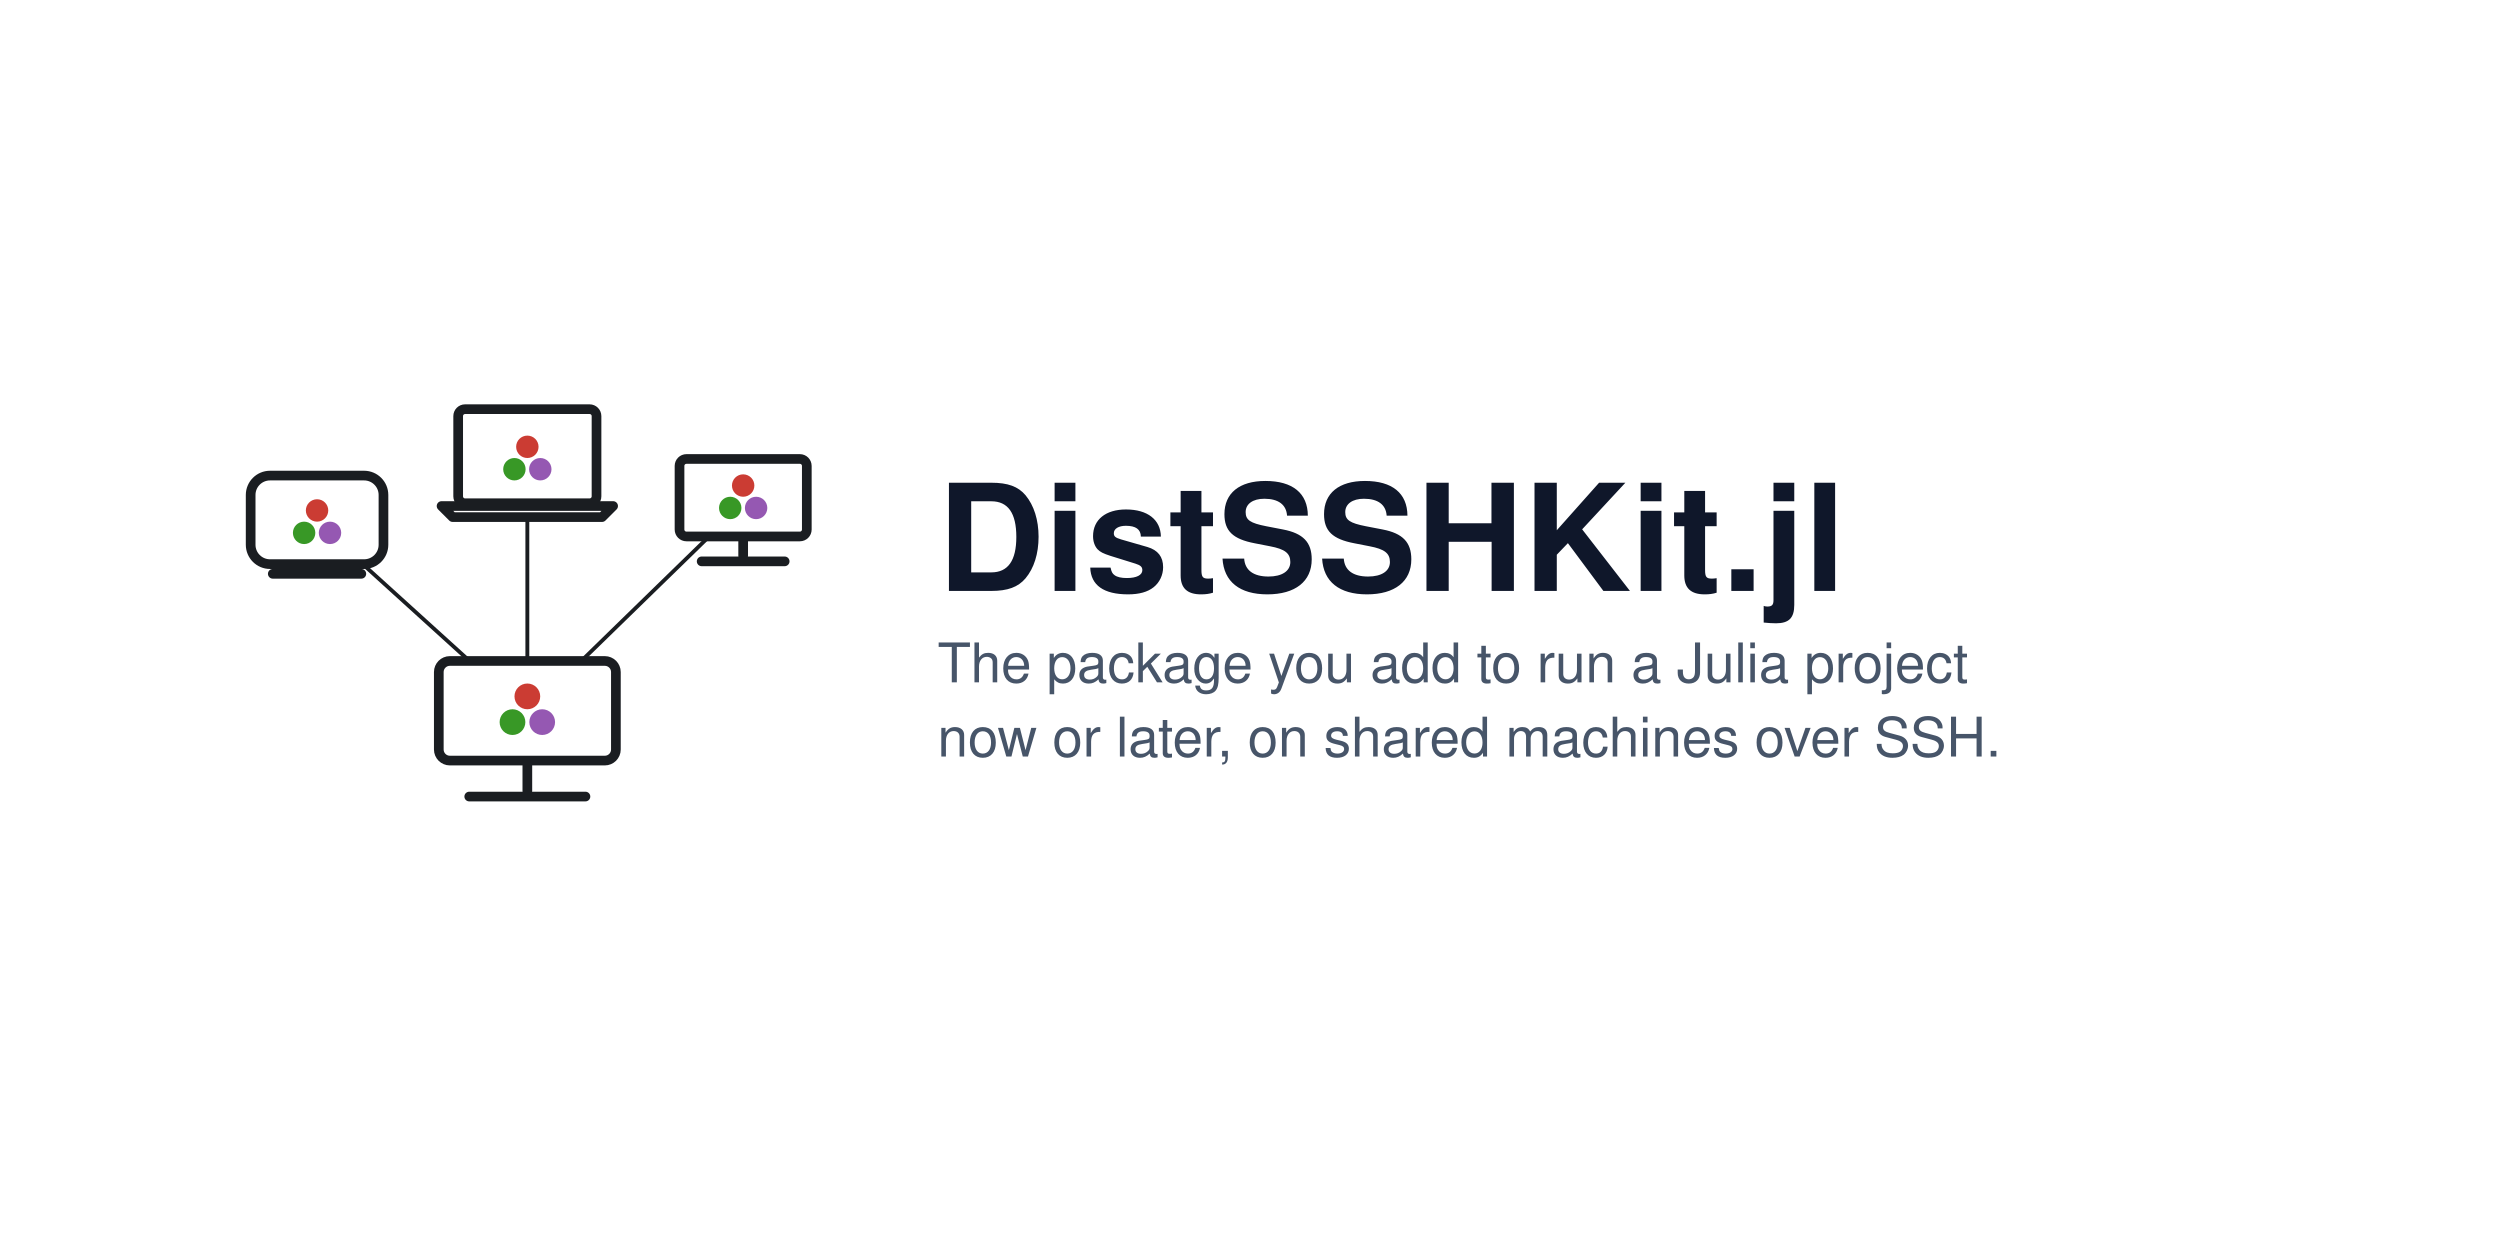
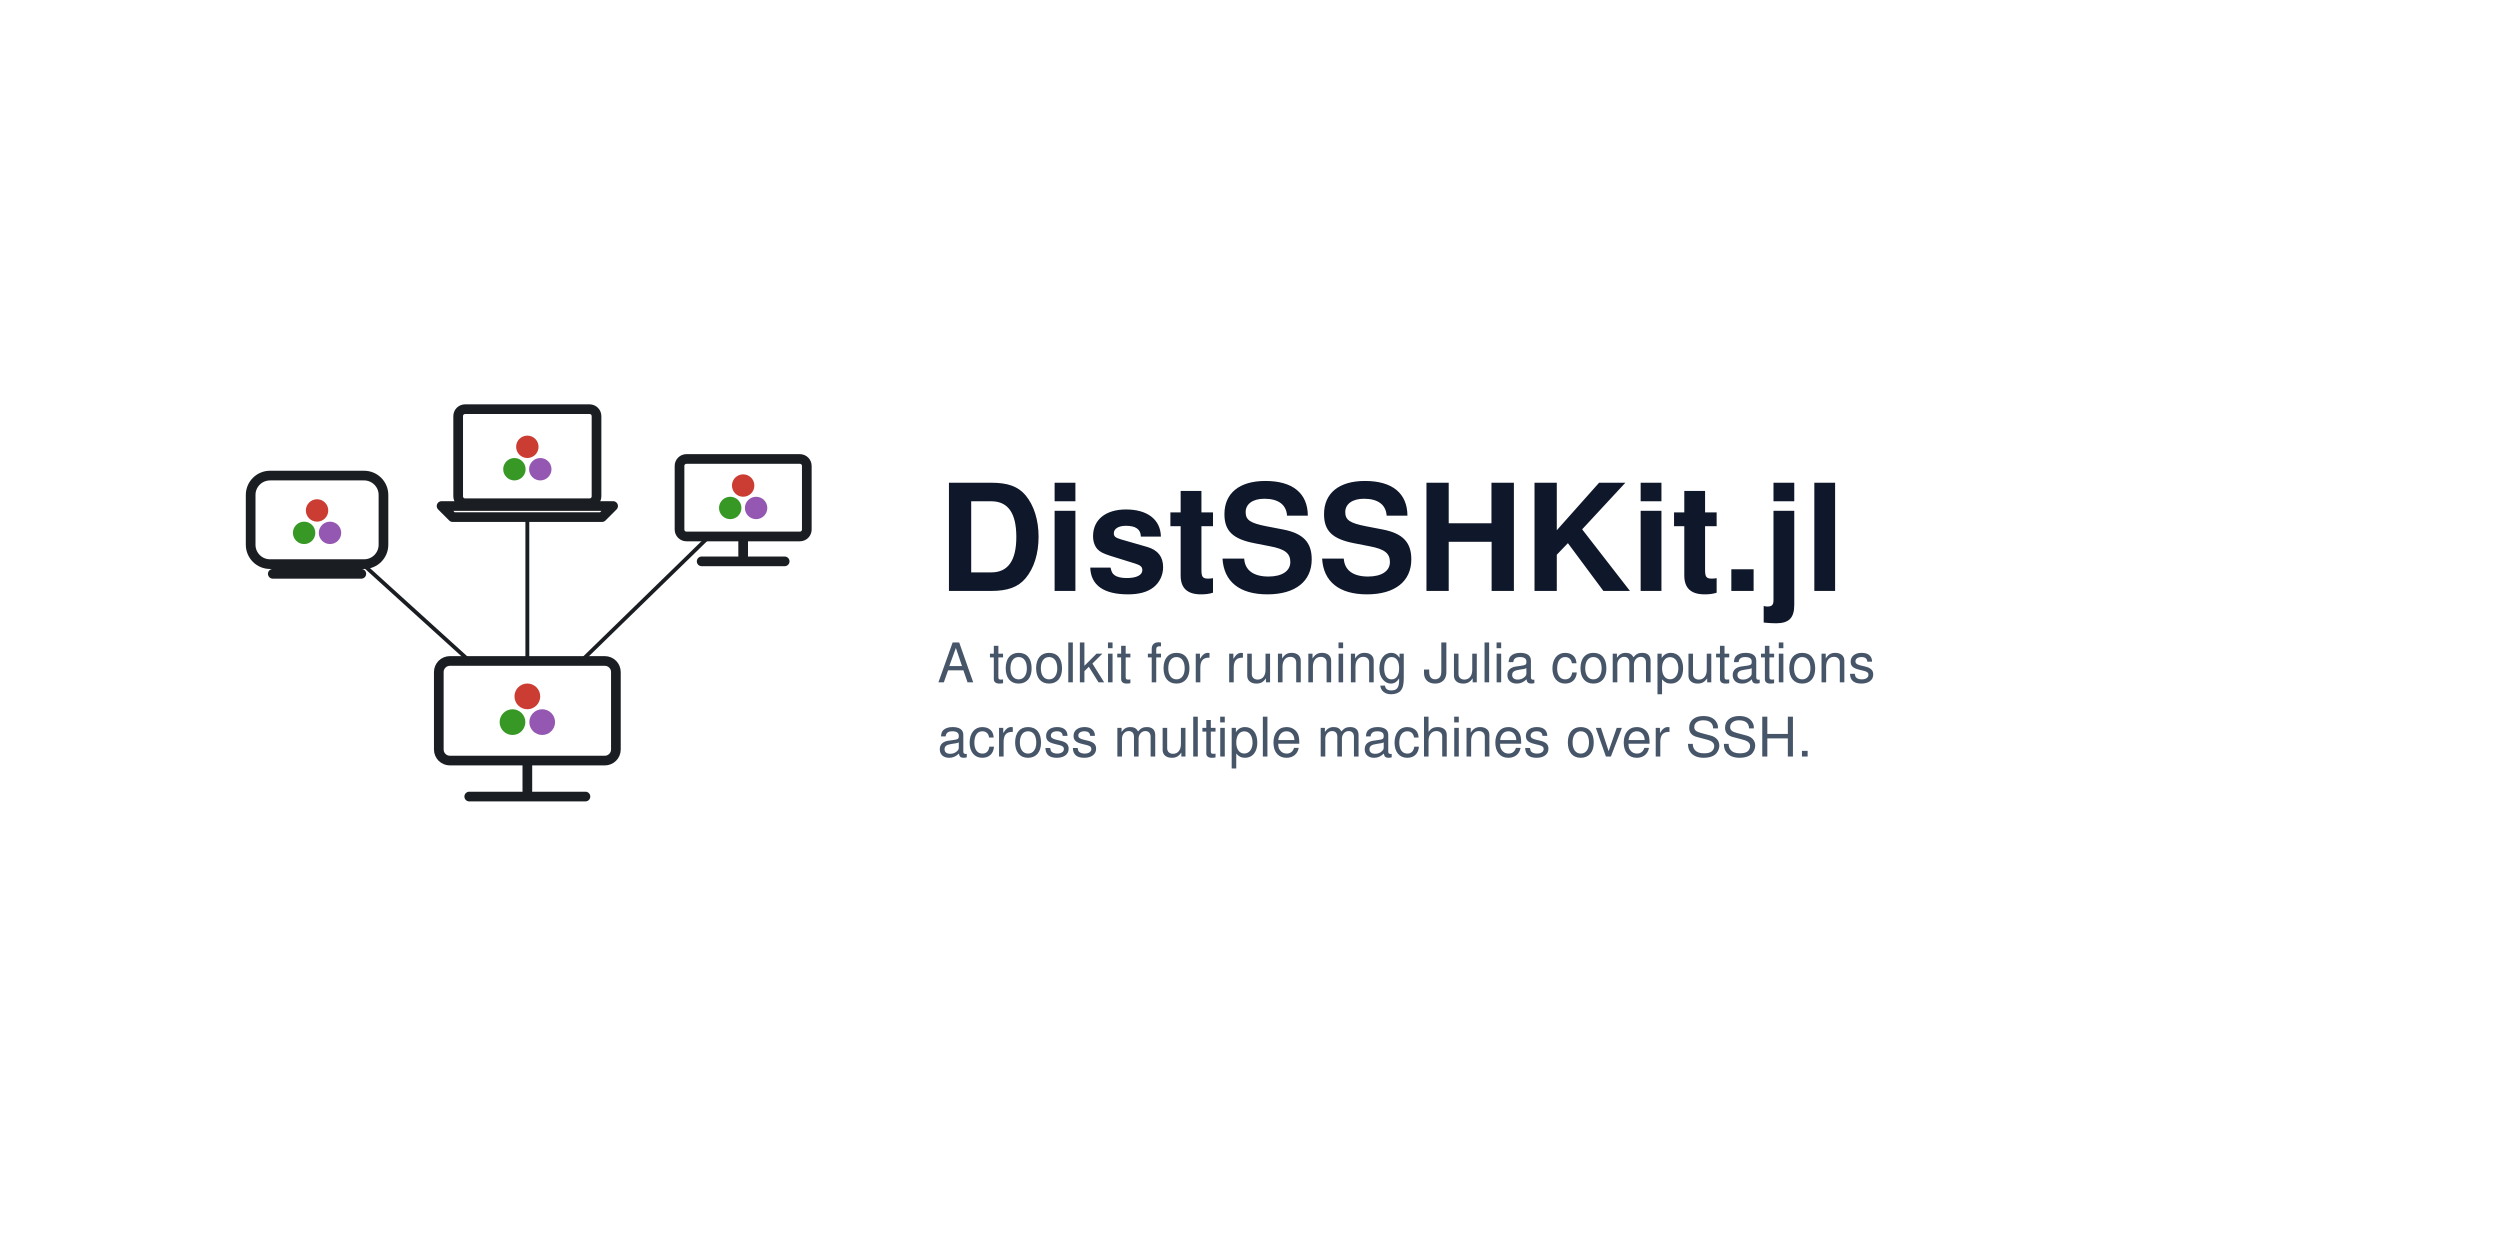
<svg xmlns="http://www.w3.org/2000/svg" width="1280" height="640" viewBox="0 0 1280 640">
  <rect width="1280" height="640" fill="#ffffff" />
  <svg x="100" y="150" width="340" height="340" viewBox="0 26 240 240">
    <defs>
      <style>
      .stroke {
        fill: none;
        stroke: #1a1d21;
        stroke-width: 3.5;
        stroke-linecap: round;
        stroke-linejoin: round;
      }
      .link {
        stroke: #1a1d21;
        stroke-width: 1.4;
        stroke-linecap: round;
        fill: none;
      }
    </style>
      <g id="laptop-body">
        <rect class="stroke" x="-25" y="-22" width="50" height="34" rx="2.5" />
        <path class="stroke" d="M-31,13 L31,13 L27,17 L-27,17 Z" />
      </g>
      <g id="minibox-body">
        <rect class="stroke" x="-24" y="-16" width="48" height="32" rx="7" />
        <line class="stroke" x1="-16" y1="19.5" x2="16" y2="19.5" />
      </g>
      <g id="desktop-body">
        <rect class="stroke" x="-23" y="-22" width="46" height="28" rx="2.5" />
        <line class="stroke" x1="0" y1="7" x2="0" y2="13" />
        <line class="stroke" x1="-15" y1="15" x2="15" y2="15" />
      </g>
      <g id="master-body">
        <rect class="stroke" x="-32" y="-25" width="64" height="36" rx="4" />
        <line class="stroke" x1="0" y1="12" x2="0" y2="22" />
        <line class="stroke" x1="-21" y1="24" x2="21" y2="24" />
      </g>
      <g id="juliadot">
        <circle cx="0" cy="-5.4" r="4.05" fill="#cb3c33" />
        <circle cx="-4.677" cy="2.7" r="4.05" fill="#389826" />
        <circle cx="4.677" cy="2.7" r="4.05" fill="#9558b2" />
      </g>
      <g id="juliadot-lg">
        <circle cx="0" cy="-6.2" r="4.65" fill="#cb3c33" />
        <circle cx="-5.369" cy="3.1" r="4.65" fill="#389826" />
        <circle cx="5.369" cy="3.1" r="4.65" fill="#9558b2" />
      </g>
    </defs>
    <path class="link" d="M99.1,159 L60.5,124" />
    <path class="link" d="M120,159 L120,107" />
    <path class="link" d="M139.5,159 L185.7,114" />
    <g transform="translate(44, 108)">
      <use href="#minibox-body" />
      <use href="#juliadot" x="0" y="2" />
    </g>
    <g transform="translate(120, 90)">
      <use href="#laptop-body" />
      <use href="#juliadot" x="0" y="-3" />
    </g>
    <g transform="translate(198, 108)">
      <use href="#desktop-body" />
      <use href="#juliadot" x="0" y="-7" />
    </g>
    <g transform="translate(120, 184)">
      <use href="#master-body" />
      <use href="#juliadot-lg" x="0" y="-6" />
    </g>
  </svg>
  <text x="480" y="276" dominant-baseline="middle" fill="#0f172a" font-family="'Helvetica Neue', Helvetica, Arial, sans-serif" font-size="76" font-weight="800">DistSSHKit.jl</text>
-   <text x="480" y="340" dominant-baseline="middle" fill="#475569" font-family="'Helvetica Neue', Helvetica, Arial, sans-serif" font-size="28" font-weight="500">The package you add to run a Julia project</text>
-   <text x="480" y="378" dominant-baseline="middle" fill="#475569" font-family="'Helvetica Neue', Helvetica, Arial, sans-serif" font-size="28" font-weight="500">now or later, on shared machines over SSH.</text>
+   <text x="480" y="340" dominant-baseline="middle" fill="#475569" font-family="'Helvetica Neue', Helvetica, Arial, sans-serif" font-size="28" font-weight="500">A toolkit for running Julia computations</text>
+   <text x="480" y="378" dominant-baseline="middle" fill="#475569" font-family="'Helvetica Neue', Helvetica, Arial, sans-serif" font-size="28" font-weight="500">across multiple machines over SSH.</text>
</svg>
